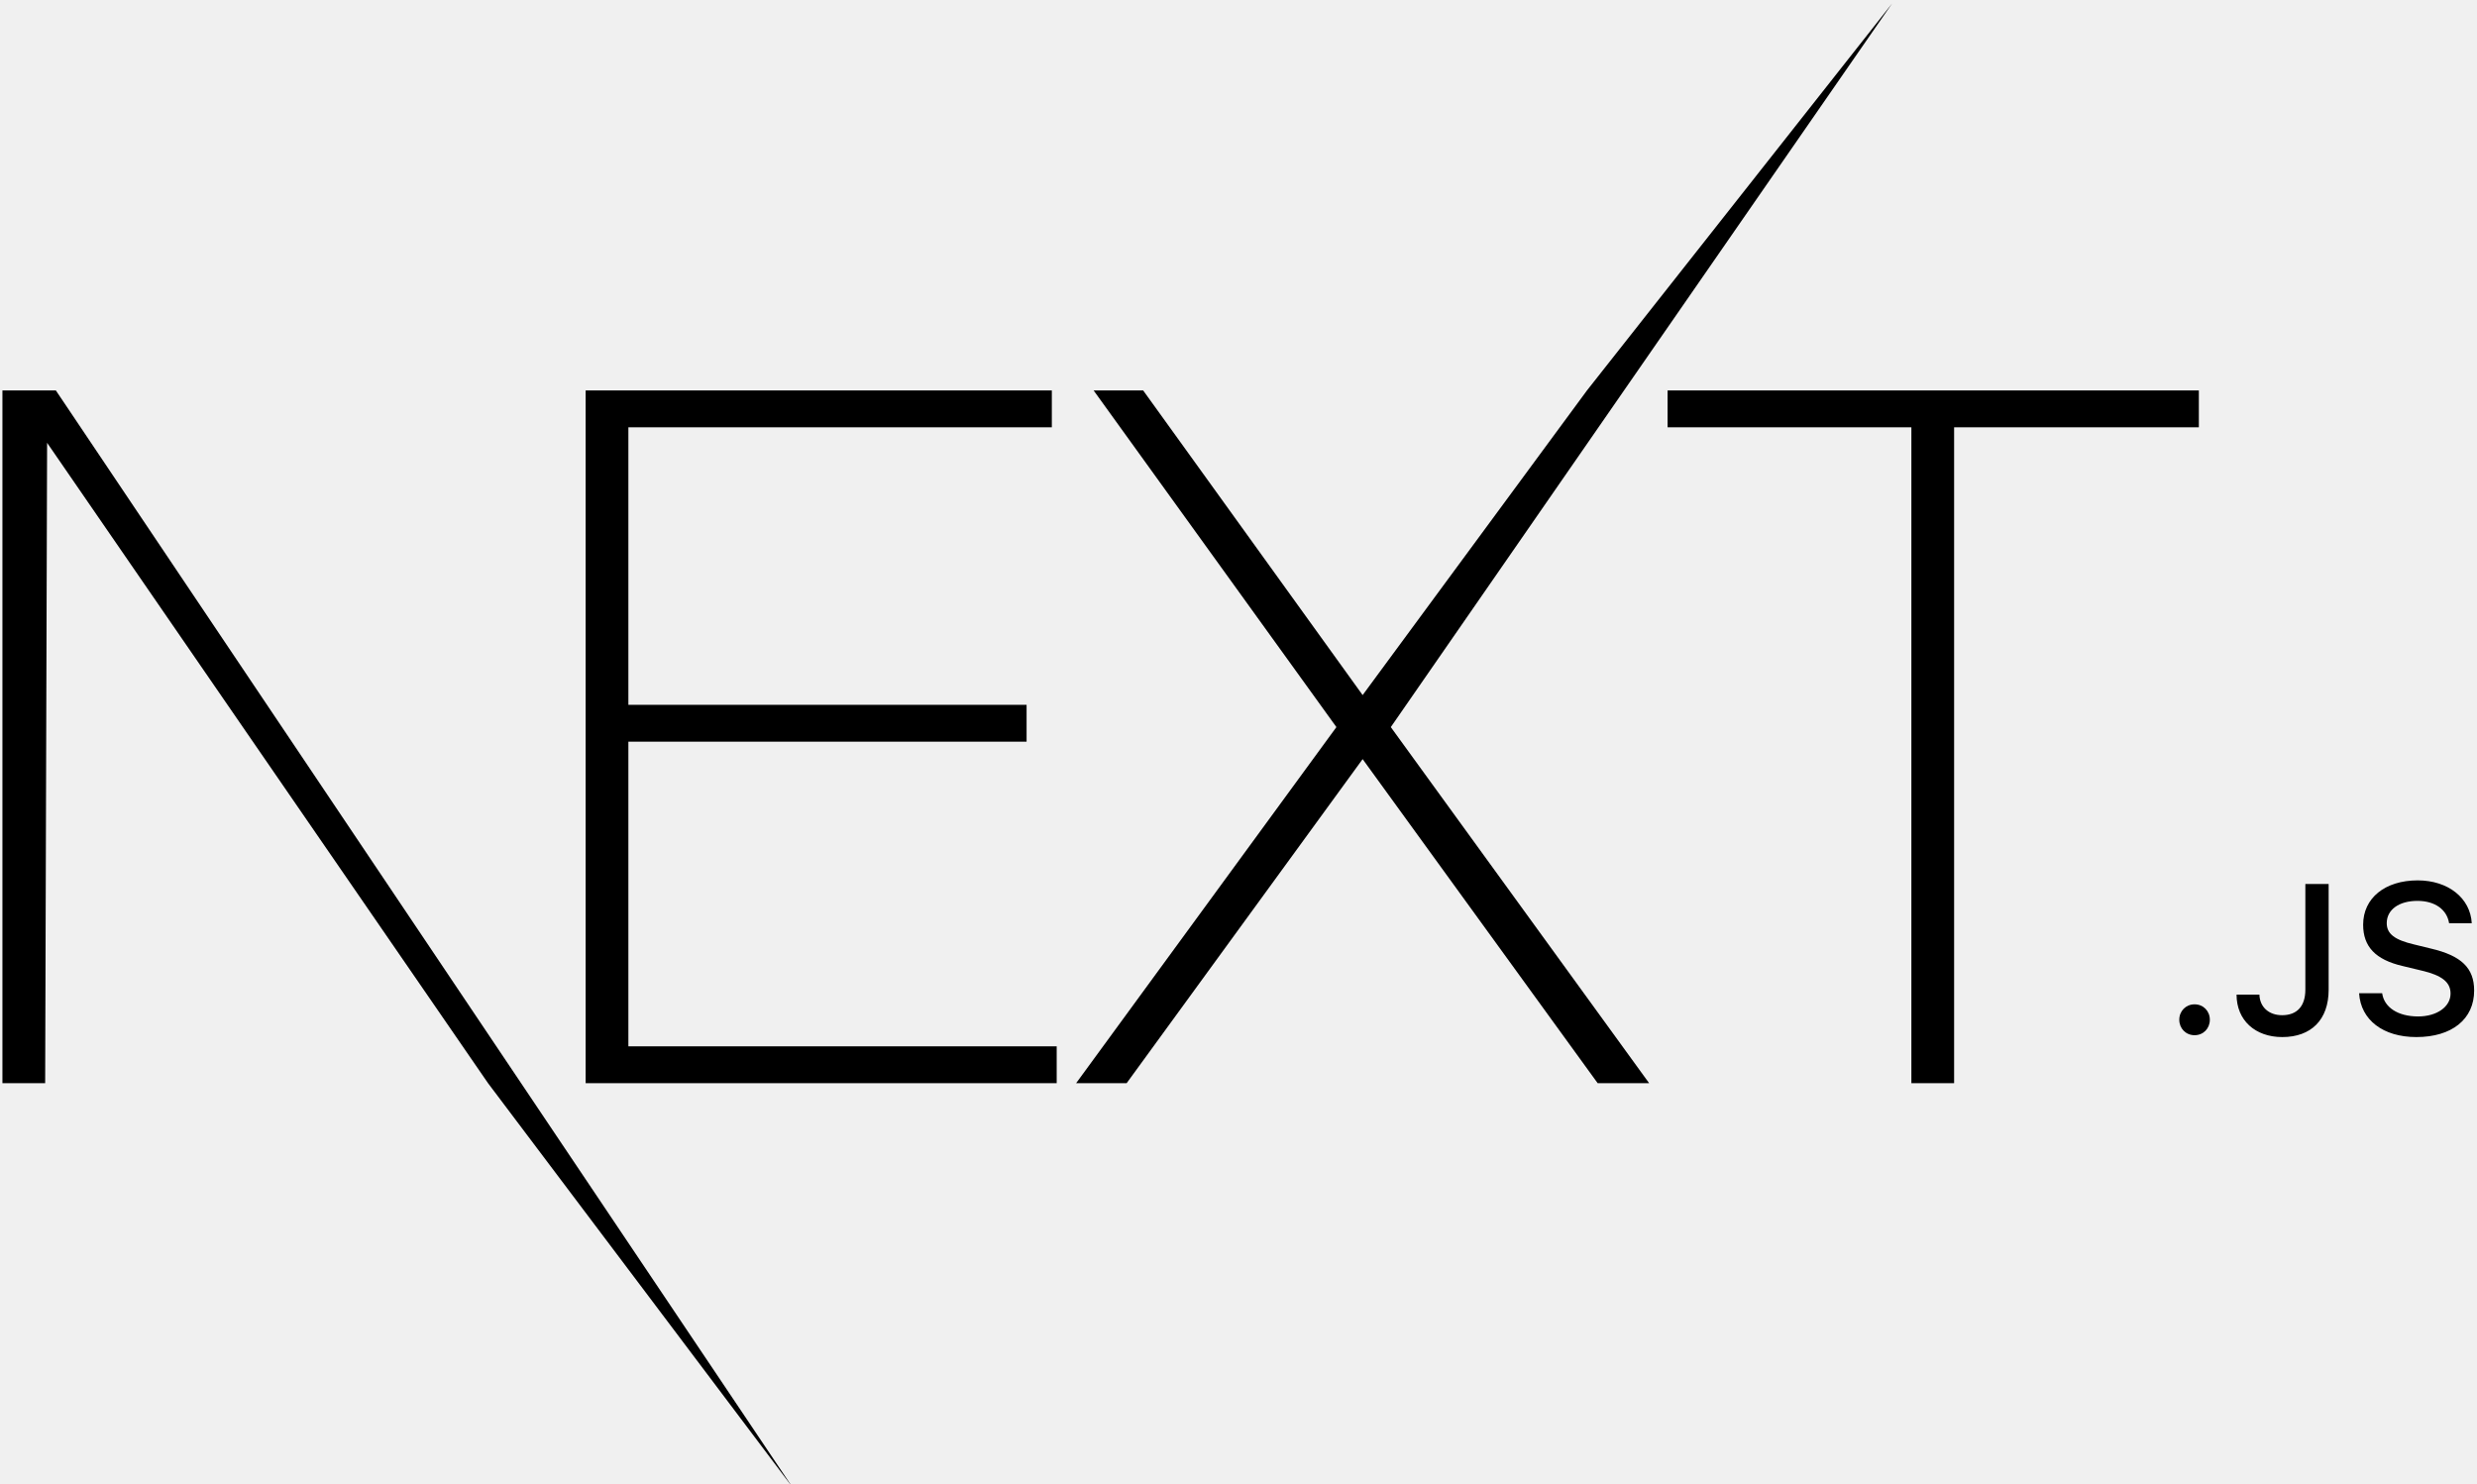
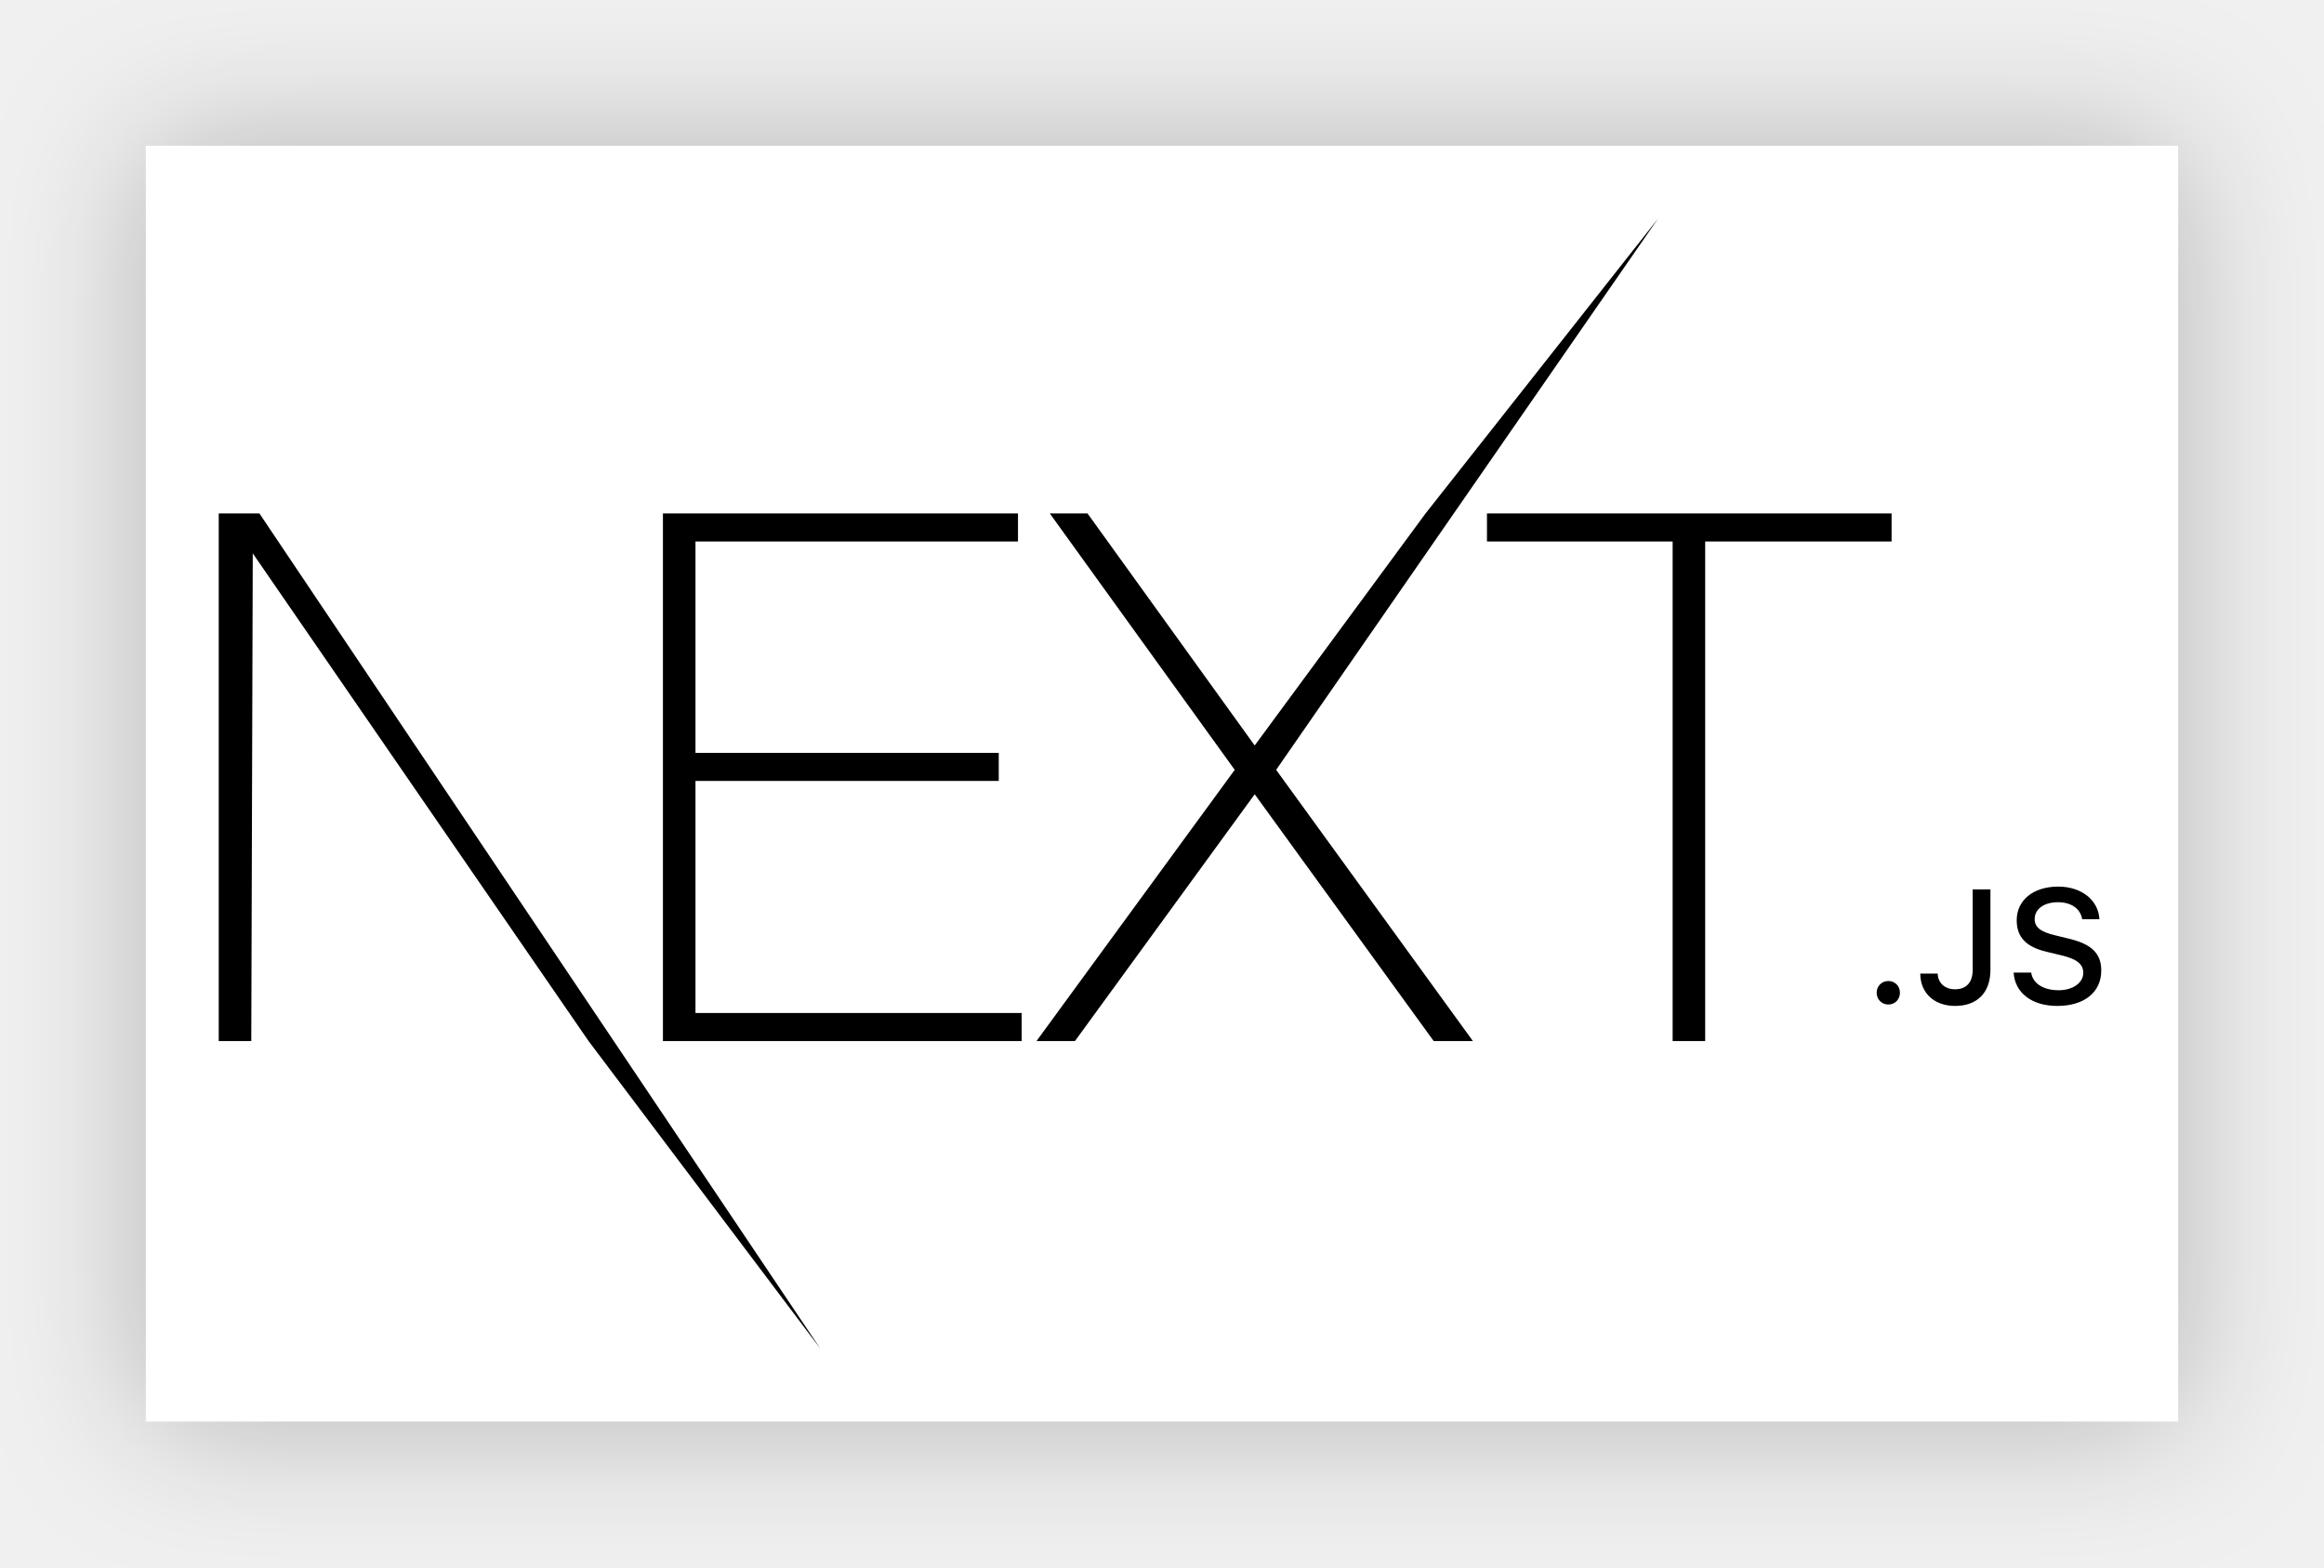
- <svg xmlns="http://www.w3.org/2000/svg" width="207px" height="124px" viewBox="0 0 207 124" version="1.1">
-   <defs />
-   <g id="Page-1" stroke="none" stroke-width="1" fill="none" fill-rule="evenodd">
-     <g id="Black-Next.js" transform="translate(-247, -138)" fill="#000000" fill-rule="nonzero">
-       <g id="next-black" transform="translate(247, 138)">
-         <g id="EXT-+-Type-something">
-           <path d="M48.942,32.632 L87.901,32.632 L87.901,35.714 L52.513,35.714 L52.513,58.907 L85.791,58.907 L85.791,61.989 L52.513,61.989 L52.513,87.453 L88.307,87.453 L88.307,90.534 L48.942,90.534 L48.942,32.632 Z M91.391,32.632 L95.531,32.632 L113.874,58.096 L132.623,32.632 L158.124,0.287 L116.228,60.772 L137.817,90.534 L133.516,90.534 L113.874,63.448 L94.151,90.534 L89.93,90.534 L111.682,60.772 L91.391,32.632 Z M139.359,35.714 L139.359,32.632 L183.756,32.632 L183.756,35.714 L163.303,35.714 L163.303,90.534 L159.732,90.534 L159.732,35.714 L139.359,35.714 Z" id="EXT" />
-           <polygon id="Type-something" points="0.203 32.632 4.667 32.632 66.224 124.303 40.785 90.534 3.936 37.011 3.774 90.534 0.203 90.534" />
-         </g>
-         <path d="M183.397,86.523 C184.135,86.523 184.673,85.96 184.673,85.233 C184.673,84.506 184.135,83.943 183.397,83.943 C182.667,83.943 182.12,84.506 182.12,85.233 C182.12,85.96 182.667,86.523 183.397,86.523 Z M186.906,83.13 C186.906,85.276 188.461,86.679 190.728,86.679 C193.142,86.679 194.602,85.233 194.602,82.723 L194.602,73.886 L192.656,73.886 L192.656,82.714 C192.656,84.108 191.952,84.852 190.71,84.852 C189.598,84.852 188.843,84.16 188.817,83.13 L186.906,83.13 Z M197.147,83.017 C197.286,85.25 199.153,86.679 201.933,86.679 C204.903,86.679 206.762,85.181 206.762,82.792 C206.762,80.914 205.702,79.875 203.131,79.278 L201.75,78.94 C200.117,78.56 199.457,78.049 199.457,77.157 C199.457,76.032 200.482,75.296 202.02,75.296 C203.479,75.296 204.486,76.015 204.669,77.166 L206.562,77.166 C206.449,75.063 204.591,73.583 202.046,73.583 C199.309,73.583 197.485,75.063 197.485,77.287 C197.485,79.122 198.519,80.213 200.786,80.741 L202.402,81.13 C204.061,81.52 204.79,82.091 204.79,83.043 C204.79,84.151 203.644,84.956 202.08,84.956 C200.404,84.956 199.24,84.203 199.075,83.017 L197.147,83.017 Z" id=".JS" />
-       </g>
-     </g>
+ <svg xmlns="http://www.w3.org/2000/svg" width="255" height="172" viewBox="0 0 255 172" fill="none">
+   <g filter="url(#filter0_d)">
+     <rect width="223" height="140" transform="translate(16 16)" fill="white" />
  </g>
+   <path d="M72.739 56.345H111.698V59.427H76.311V82.62H109.588V85.702H76.311V111.166H112.104V114.248H72.739V56.345ZM115.188 56.345H119.328L137.671 81.809L156.42 56.345L181.922 24L140.025 84.485L161.614 114.248H157.313L137.671 87.162L117.948 114.248H113.727L135.479 84.485L115.188 56.345ZM163.157 59.427V56.345H207.554V59.427H187.1V114.248H183.529V59.427H163.157Z" fill="black" />
+   <path d="M24 56.345H28.464L90.021 148.016L64.582 114.248L27.734 60.724L27.571 114.248H24V56.345Z" fill="black" />
+   <path d="M207.194 110.236C207.932 110.236 208.471 109.673 208.471 108.946C208.471 108.219 207.932 107.657 207.194 107.657C206.464 107.657 205.917 108.219 205.917 108.946C205.917 109.673 206.464 110.236 207.194 110.236ZM210.703 106.843C210.703 108.99 212.258 110.392 214.525 110.392C216.939 110.392 218.399 108.946 218.399 106.436V97.599H216.453V106.428C216.453 107.821 215.749 108.565 214.507 108.565C213.396 108.565 212.64 107.873 212.614 106.843H210.703ZM220.944 106.731C221.083 108.964 222.95 110.392 225.73 110.392C228.7 110.392 230.559 108.894 230.559 106.505C230.559 104.627 229.5 103.589 226.928 102.991L225.547 102.654C223.914 102.273 223.254 101.762 223.254 100.871C223.254 99.745 224.279 99.01 225.817 99.01C227.276 99.01 228.283 99.728 228.466 100.879H230.359C230.247 98.776 228.388 97.296 225.843 97.296C223.107 97.296 221.282 98.776 221.282 101C221.282 102.835 222.316 103.926 224.583 104.454L226.199 104.844C227.858 105.233 228.587 105.804 228.587 106.756C228.587 107.864 227.441 108.669 225.877 108.669C224.201 108.669 223.037 107.916 222.872 106.731H220.944Z" fill="black" />
+   <defs>
+     <filter id="filter0_d" x="0" y="0" width="255" height="172" filterUnits="userSpaceOnUse" color-interpolation-filters="sRGB">
+       <feFlood flood-opacity="0" result="BackgroundImageFix" />
+       <feColorMatrix in="SourceAlpha" type="matrix" values="0 0 0 0 0 0 0 0 0 0 0 0 0 0 0 0 0 0 127 0" />
+       <feOffset />
+       <feGaussianBlur stdDeviation="8" />
+       <feColorMatrix type="matrix" values="0 0 0 0 0 0 0 0 0 0 0 0 0 0 0 0 0 0 0.25 0" />
+       <feBlend mode="normal" in2="BackgroundImageFix" result="effect1_dropShadow" />
+       <feBlend mode="normal" in="SourceGraphic" in2="effect1_dropShadow" result="shape" />
+     </filter>
+   </defs>
</svg>
